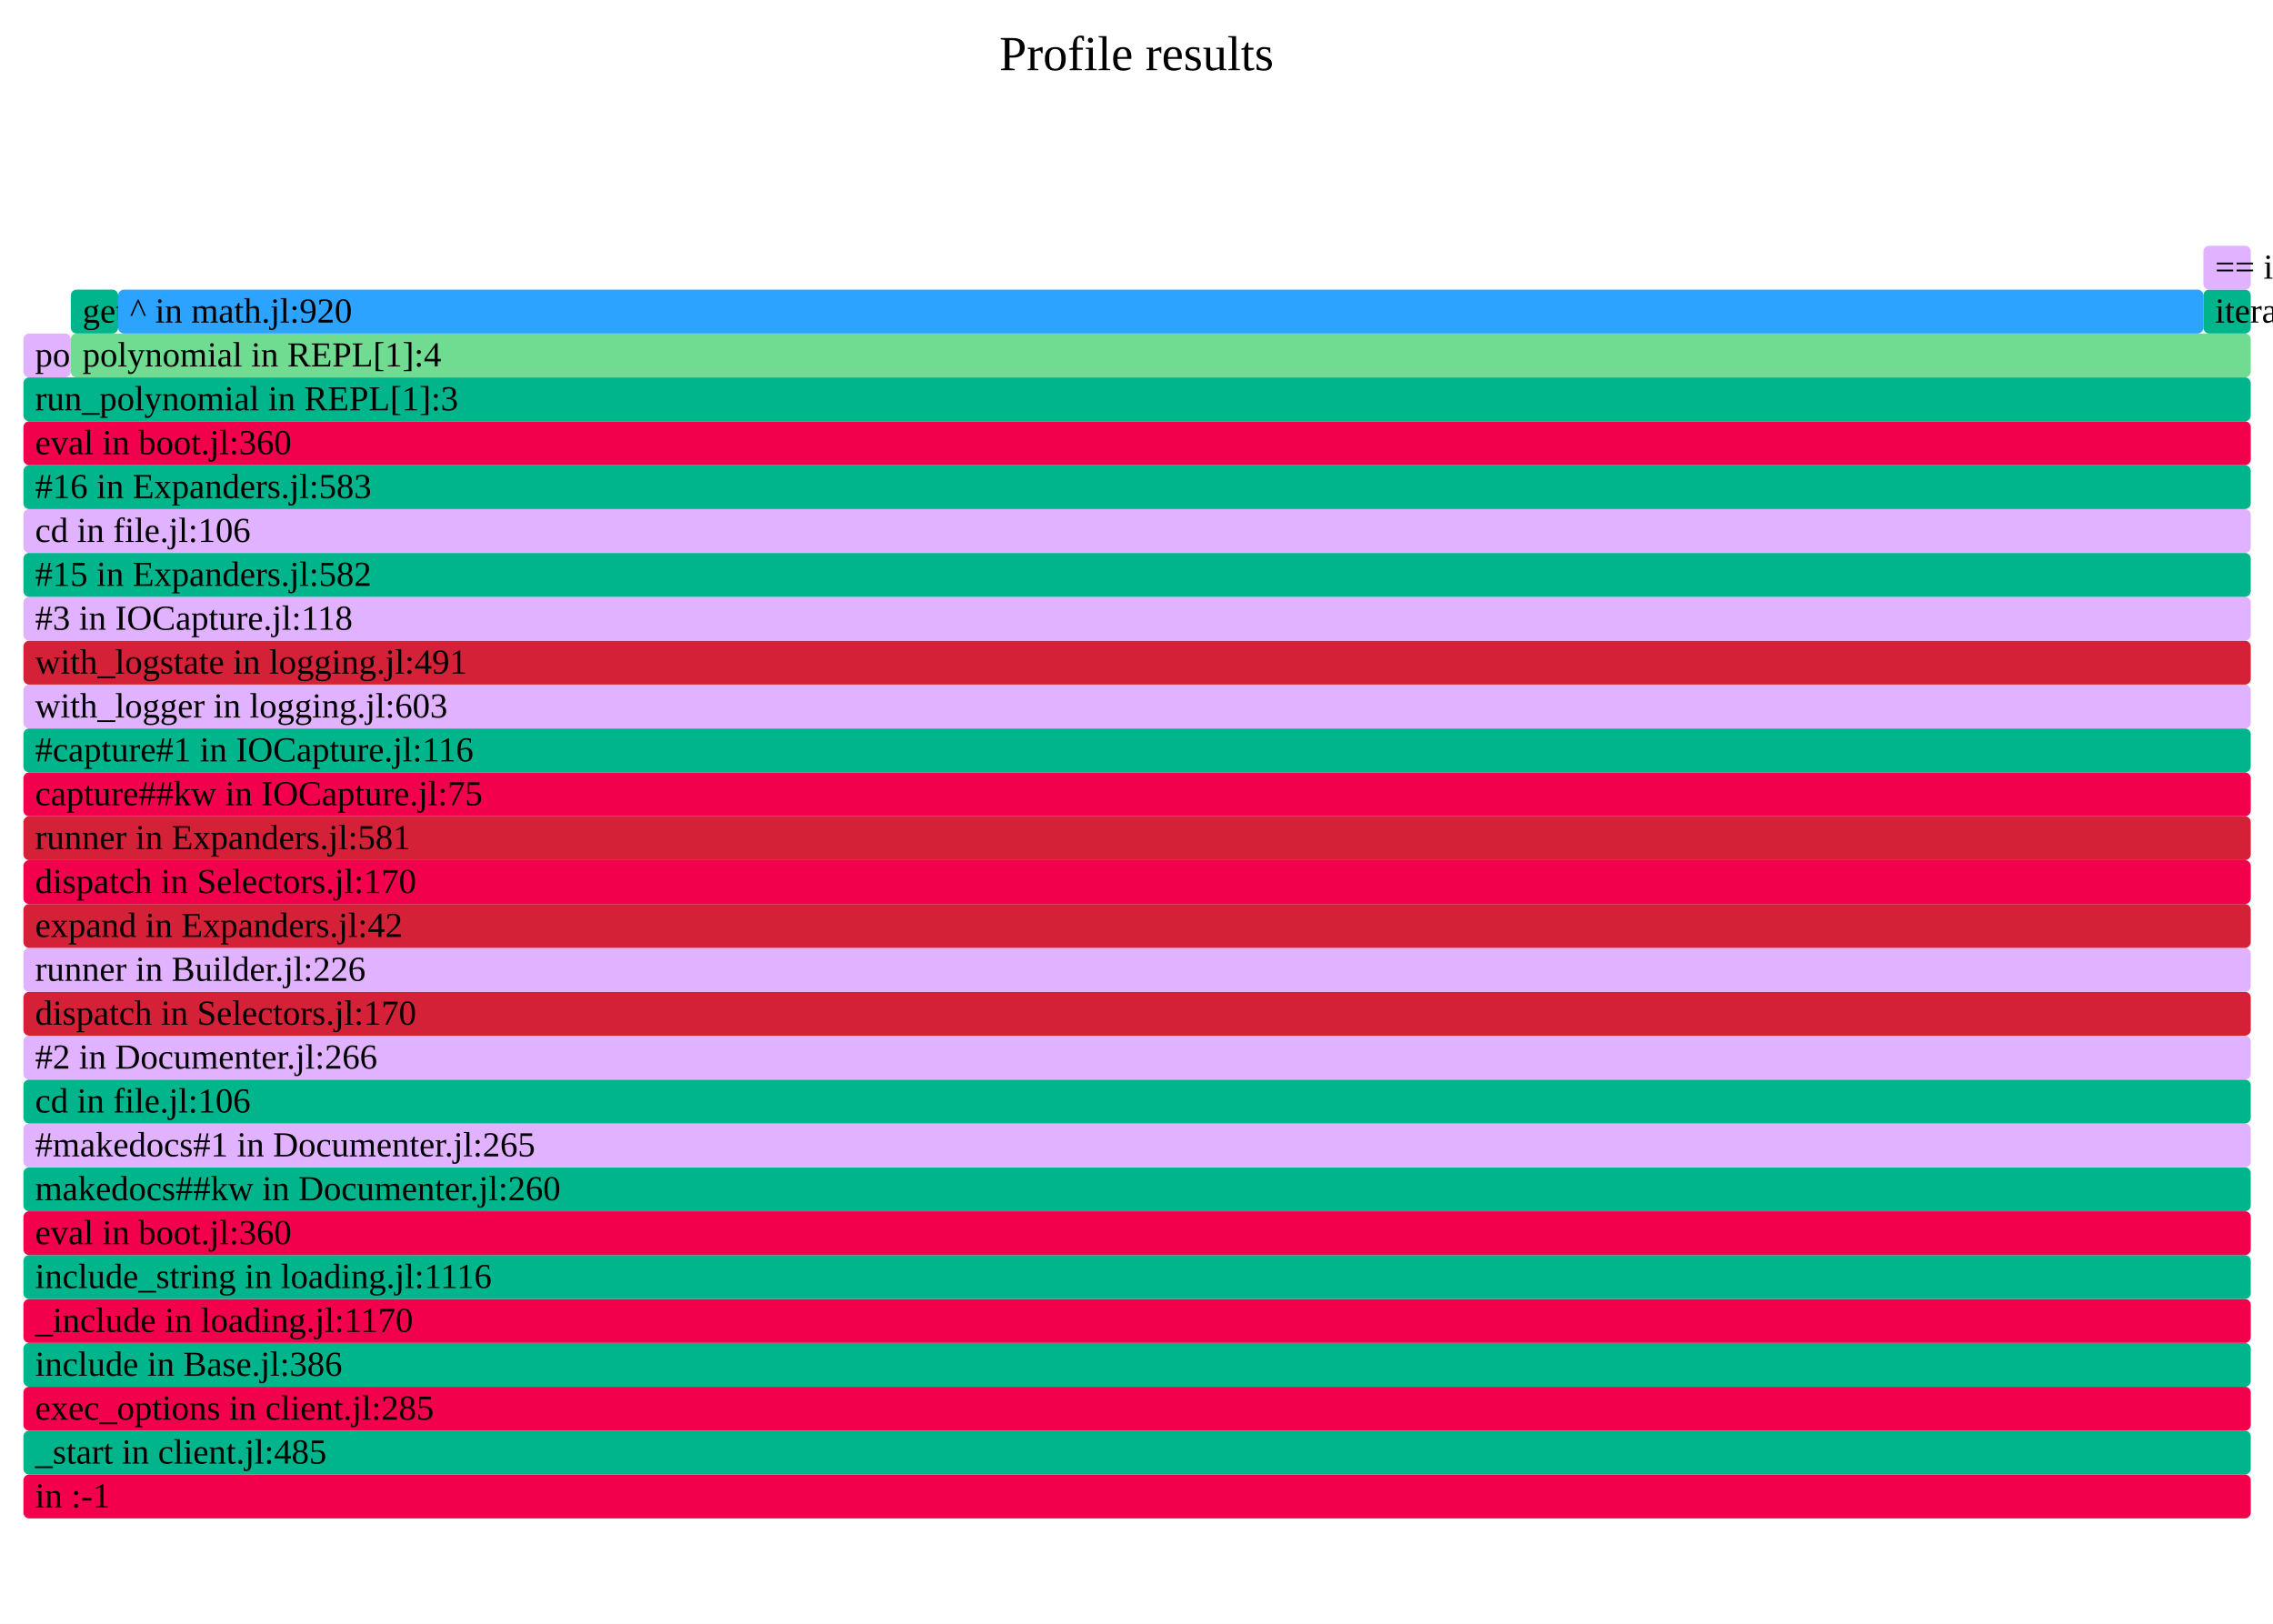
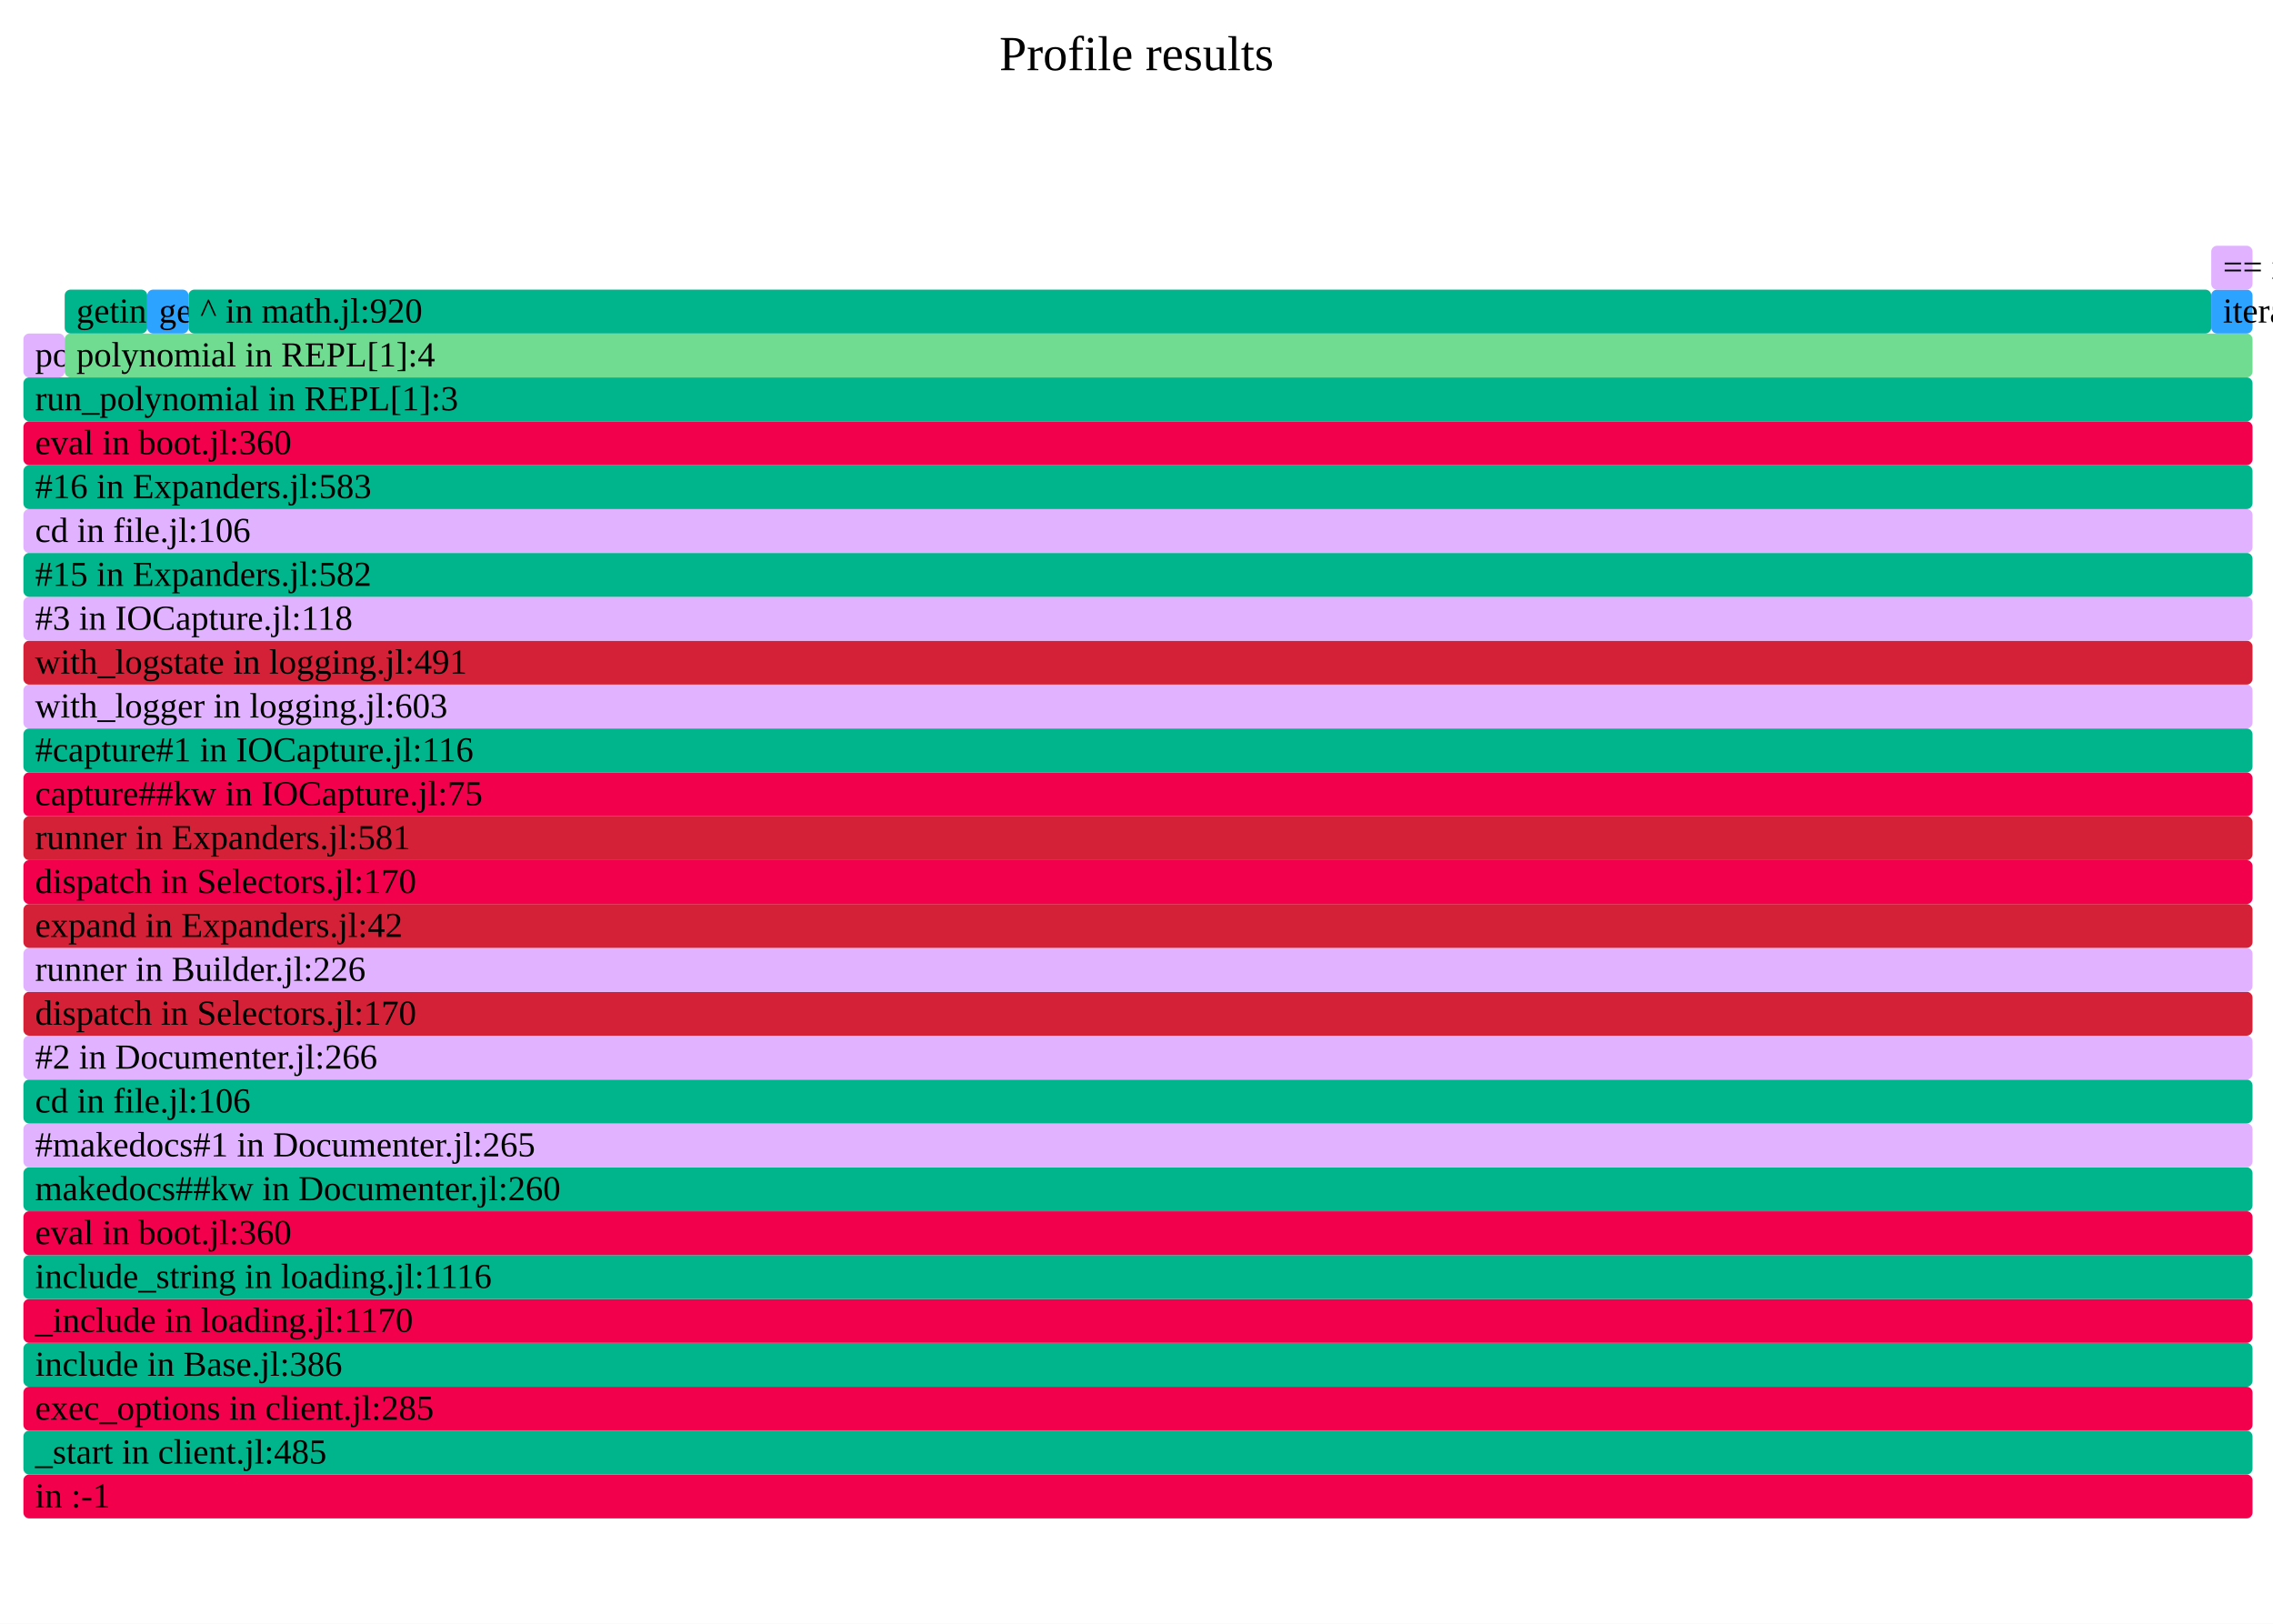
- <svg xmlns="http://www.w3.org/2000/svg" version="1.1" width="777" height="555" viewBox="0 0 777 555" id="fig-6eb3bdb263e34d5e8a62760c5d62ea76">
+ <svg xmlns="http://www.w3.org/2000/svg" version="1.1" width="777" height="555" viewBox="0 0 777 555" id="fig-59872d8a43b542a48b7c57ec0da9c048">
  <defs>
-     <clipPath id="fig-6eb3bdb263e34d5e8a62760c5d62ea76-clip">
+     <clipPath id="fig-59872d8a43b542a48b7c57ec0da9c048-clip">
      <rect x="0" y="0" width="777" height="555" />
    </clipPath>
  </defs>
  <style type="text/css">
-     #fig-6eb3bdb263e34d5e8a62760c5d62ea76 text {
+     #fig-59872d8a43b542a48b7c57ec0da9c048 text {
        pointer-events: none;
        font-family: inherit;
        font-size: 12px;
        fill: #000000;
    }
-     text#fig-6eb3bdb263e34d5e8a62760c5d62ea76-caption {
+     text#fig-59872d8a43b542a48b7c57ec0da9c048-caption {
        font-size: 16.8px;
        fill: #000000;
        text-anchor: middle;
    }
-     #fig-6eb3bdb263e34d5e8a62760c5d62ea76-bg {
+     #fig-59872d8a43b542a48b7c57ec0da9c048-bg {
        fill: #FFFFFF;
    }
-     #fig-6eb3bdb263e34d5e8a62760c5d62ea76-viewport rect, #fig-6eb3bdb263e34d5e8a62760c5d62ea76-viewport path {
+     #fig-59872d8a43b542a48b7c57ec0da9c048-viewport rect, #fig-59872d8a43b542a48b7c57ec0da9c048-viewport path {
        vector-effect: non-scaling-stroke;
        fill-opacity: 1;
    }
-     #fig-6eb3bdb263e34d5e8a62760c5d62ea76-viewport text {
+     #fig-59872d8a43b542a48b7c57ec0da9c048-viewport text {
        stroke: #000000;
        stroke-width: 0;
        stroke-opacity: 0.35;
    }
-     #fig-6eb3bdb263e34d5e8a62760c5d62ea76-viewport rect:hover, #fig-6eb3bdb263e34d5e8a62760c5d62ea76-viewport path:hover {
+     #fig-59872d8a43b542a48b7c57ec0da9c048-viewport rect:hover, #fig-59872d8a43b542a48b7c57ec0da9c048-viewport path:hover {
        fill-opacity: 0.75;
        stroke: #000000;
        stroke-width: 0.5;
    }
-     #fig-6eb3bdb263e34d5e8a62760c5d62ea76-viewport + rect {
+     #fig-59872d8a43b542a48b7c57ec0da9c048-viewport + rect {
        fill: #FFFFFF;
        opacity: 0.8;
    }
-     text#fig-6eb3bdb263e34d5e8a62760c5d62ea76-details{
+     text#fig-59872d8a43b542a48b7c57ec0da9c048-details{
        fill: #000000;
    }
</style>
-   <g id="fig-6eb3bdb263e34d5e8a62760c5d62ea76-frame" clip-path="url(#fig-6eb3bdb263e34d5e8a62760c5d62ea76-clip)">
-     <rect id="fig-6eb3bdb263e34d5e8a62760c5d62ea76-bg" x="0" y="0" width="777" height="555" />
-     <text id="fig-6eb3bdb263e34d5e8a62760c5d62ea76-caption" x="388.5" y="24">Profile results</text>
-     <g id="fig-6eb3bdb263e34d5e8a62760c5d62ea76-viewport" transform="scale(1)">
-       <rect x="8" y="504" width="761.4" height="15" rx="2" fill="#F3004D" data-dinfo="" />
+   <g id="fig-59872d8a43b542a48b7c57ec0da9c048-frame" clip-path="url(#fig-59872d8a43b542a48b7c57ec0da9c048-clip)">
+     <rect id="fig-59872d8a43b542a48b7c57ec0da9c048-bg" x="0" y="0" width="777" height="555" />
+     <text id="fig-59872d8a43b542a48b7c57ec0da9c048-caption" x="388.5" y="24">Profile results</text>
+     <g id="fig-59872d8a43b542a48b7c57ec0da9c048-viewport" transform="scale(1)">
+       <rect x="8" y="504" width="762" height="15" rx="2" fill="#F3004D" data-dinfo="" />
      <text x="8" dx="4" y="515.25"> in :-1</text>
-       <rect x="8" y="489" width="761.4" height="15" rx="2" fill="#00B58B" data-dinfo="./" />
+       <rect x="8" y="489" width="762" height="15" rx="2" fill="#00B58B" data-dinfo="./" />
      <text x="8" dx="4" y="500.25">_start in client.jl:485</text>
-       <rect x="8" y="474" width="761.4" height="15" rx="2" fill="#F3004D" data-dinfo="./" />
+       <rect x="8" y="474" width="762" height="15" rx="2" fill="#F3004D" data-dinfo="./" />
      <text x="8" dx="4" y="485.25">exec_options in client.jl:285</text>
-       <rect x="8" y="459" width="761.4" height="15" rx="2" fill="#00B58B" data-dinfo="./" />
+       <rect x="8" y="459" width="762" height="15" rx="2" fill="#00B58B" data-dinfo="./" />
      <text x="8" dx="4" y="470.25">include in Base.jl:386</text>
-       <rect x="8" y="444" width="761.4" height="15" rx="2" fill="#F3004D" data-dinfo="./" />
+       <rect x="8" y="444" width="762" height="15" rx="2" fill="#F3004D" data-dinfo="./" />
      <text x="8" dx="4" y="455.25">_include in loading.jl:1170</text>
-       <rect x="8" y="429" width="761.4" height="15" rx="2" fill="#00B58B" data-dinfo="./" />
+       <rect x="8" y="429" width="762" height="15" rx="2" fill="#00B58B" data-dinfo="./" />
      <text x="8" dx="4" y="440.25">include_string in loading.jl:1116</text>
-       <rect x="8" y="414" width="761.4" height="15" rx="2" fill="#F3004D" data-dinfo="./" />
+       <rect x="8" y="414" width="762" height="15" rx="2" fill="#F3004D" data-dinfo="./" />
      <text x="8" dx="4" y="425.25">eval in boot.jl:360</text>
-       <rect x="8" y="399" width="761.4" height="15" rx="2" fill="#00B58B" data-dinfo="/home/runner/.julia/packages/Documenter/qdbx6/src/" />
+       <rect x="8" y="399" width="762" height="15" rx="2" fill="#00B58B" data-dinfo="/home/runner/.julia/packages/Documenter/qdbx6/src/" />
      <text x="8" dx="4" y="410.25">makedocs##kw in Documenter.jl:260</text>
-       <rect x="8" y="384" width="761.4" height="15" rx="2" fill="#E1B2FF" data-dinfo="/home/runner/.julia/packages/Documenter/qdbx6/src/" />
+       <rect x="8" y="384" width="762" height="15" rx="2" fill="#E1B2FF" data-dinfo="/home/runner/.julia/packages/Documenter/qdbx6/src/" />
      <text x="8" dx="4" y="395.25">#makedocs#1 in Documenter.jl:265</text>
-       <rect x="8" y="369" width="761.4" height="15" rx="2" fill="#00B58B" data-dinfo="./" />
+       <rect x="8" y="369" width="762" height="15" rx="2" fill="#00B58B" data-dinfo="./" />
      <text x="8" dx="4" y="380.25">cd in file.jl:106</text>
-       <rect x="8" y="354" width="761.4" height="15" rx="2" fill="#E1B2FF" data-dinfo="/home/runner/.julia/packages/Documenter/qdbx6/src/" />
+       <rect x="8" y="354" width="762" height="15" rx="2" fill="#E1B2FF" data-dinfo="/home/runner/.julia/packages/Documenter/qdbx6/src/" />
      <text x="8" dx="4" y="365.25">#2 in Documenter.jl:266</text>
-       <rect x="8" y="339" width="761.4" height="15" rx="2" fill="#D42137" data-dinfo="/home/runner/.julia/packages/Documenter/qdbx6/src/Utilities/" />
+       <rect x="8" y="339" width="762" height="15" rx="2" fill="#D42137" data-dinfo="/home/runner/.julia/packages/Documenter/qdbx6/src/Utilities/" />
      <text x="8" dx="4" y="350.25">dispatch in Selectors.jl:170</text>
-       <rect x="8" y="324" width="761.4" height="15" rx="2" fill="#E1B2FF" data-dinfo="/home/runner/.julia/packages/Documenter/qdbx6/src/" />
+       <rect x="8" y="324" width="762" height="15" rx="2" fill="#E1B2FF" data-dinfo="/home/runner/.julia/packages/Documenter/qdbx6/src/" />
      <text x="8" dx="4" y="335.25">runner in Builder.jl:226</text>
-       <rect x="8" y="309" width="761.4" height="15" rx="2" fill="#D42137" data-dinfo="/home/runner/.julia/packages/Documenter/qdbx6/src/" />
+       <rect x="8" y="309" width="762" height="15" rx="2" fill="#D42137" data-dinfo="/home/runner/.julia/packages/Documenter/qdbx6/src/" />
      <text x="8" dx="4" y="320.25">expand in Expanders.jl:42</text>
-       <rect x="8" y="294" width="761.4" height="15" rx="2" fill="#F3004D" data-dinfo="/home/runner/.julia/packages/Documenter/qdbx6/src/Utilities/" />
+       <rect x="8" y="294" width="762" height="15" rx="2" fill="#F3004D" data-dinfo="/home/runner/.julia/packages/Documenter/qdbx6/src/Utilities/" />
      <text x="8" dx="4" y="305.25">dispatch in Selectors.jl:170</text>
-       <rect x="8" y="279" width="761.4" height="15" rx="2" fill="#D42137" data-dinfo="/home/runner/.julia/packages/Documenter/qdbx6/src/" />
+       <rect x="8" y="279" width="762" height="15" rx="2" fill="#D42137" data-dinfo="/home/runner/.julia/packages/Documenter/qdbx6/src/" />
      <text x="8" dx="4" y="290.25">runner in Expanders.jl:581</text>
-       <rect x="8" y="264" width="761.4" height="15" rx="2" fill="#F3004D" data-dinfo="/home/runner/.julia/packages/IOCapture/sXY71/src/" />
+       <rect x="8" y="264" width="762" height="15" rx="2" fill="#F3004D" data-dinfo="/home/runner/.julia/packages/IOCapture/sXY71/src/" />
      <text x="8" dx="4" y="275.25">capture##kw in IOCapture.jl:75</text>
-       <rect x="8" y="249" width="761.4" height="15" rx="2" fill="#00B58B" data-dinfo="/home/runner/.julia/packages/IOCapture/sXY71/src/" />
+       <rect x="8" y="249" width="762" height="15" rx="2" fill="#00B58B" data-dinfo="/home/runner/.julia/packages/IOCapture/sXY71/src/" />
      <text x="8" dx="4" y="260.25">#capture#1 in IOCapture.jl:116</text>
-       <rect x="8" y="234" width="761.4" height="15" rx="2" fill="#E1B2FF" data-dinfo="./" />
+       <rect x="8" y="234" width="762" height="15" rx="2" fill="#E1B2FF" data-dinfo="./" />
      <text x="8" dx="4" y="245.25">with_logger in logging.jl:603</text>
-       <rect x="8" y="219" width="761.4" height="15" rx="2" fill="#D42137" data-dinfo="./" />
+       <rect x="8" y="219" width="762" height="15" rx="2" fill="#D42137" data-dinfo="./" />
      <text x="8" dx="4" y="230.25">with_logstate in logging.jl:491</text>
-       <rect x="8" y="204" width="761.4" height="15" rx="2" fill="#E1B2FF" data-dinfo="/home/runner/.julia/packages/IOCapture/sXY71/src/" />
+       <rect x="8" y="204" width="762" height="15" rx="2" fill="#E1B2FF" data-dinfo="/home/runner/.julia/packages/IOCapture/sXY71/src/" />
      <text x="8" dx="4" y="215.25">#3 in IOCapture.jl:118</text>
-       <rect x="8" y="189" width="761.4" height="15" rx="2" fill="#00B58B" data-dinfo="/home/runner/.julia/packages/Documenter/qdbx6/src/" />
+       <rect x="8" y="189" width="762" height="15" rx="2" fill="#00B58B" data-dinfo="/home/runner/.julia/packages/Documenter/qdbx6/src/" />
      <text x="8" dx="4" y="200.25">#15 in Expanders.jl:582</text>
-       <rect x="8" y="174" width="761.4" height="15" rx="2" fill="#E1B2FF" data-dinfo="./" />
+       <rect x="8" y="174" width="762" height="15" rx="2" fill="#E1B2FF" data-dinfo="./" />
      <text x="8" dx="4" y="185.25">cd in file.jl:106</text>
-       <rect x="8" y="159" width="761.4" height="15" rx="2" fill="#00B58B" data-dinfo="/home/runner/.julia/packages/Documenter/qdbx6/src/" />
+       <rect x="8" y="159" width="762" height="15" rx="2" fill="#00B58B" data-dinfo="/home/runner/.julia/packages/Documenter/qdbx6/src/" />
      <text x="8" dx="4" y="170.25">#16 in Expanders.jl:583</text>
-       <rect x="8" y="144" width="761.4" height="15" rx="2" fill="#F3004D" data-dinfo="./" />
+       <rect x="8" y="144" width="762" height="15" rx="2" fill="#F3004D" data-dinfo="./" />
      <text x="8" dx="4" y="155.25">eval in boot.jl:360</text>
-       <rect x="8" y="129" width="761.4" height="15" rx="2" fill="#00B58B" data-dinfo="./" />
+       <rect x="8" y="129" width="762" height="15" rx="2" fill="#00B58B" data-dinfo="./" />
      <text x="8" dx="4" y="140.25">run_polynomial in REPL[1]:3</text>
-       <rect x="8" y="114" width="16.2" height="15" rx="2" fill="#E1B2FF" data-dinfo="./" />
+       <rect x="8" y="114" width="14.11" height="15" rx="2" fill="#E1B2FF" data-dinfo="./" />
      <text x="8" dx="4" y="125.25">polynomial in REPL[1]:1</text>
-       <rect x="24.2" y="114" width="745.2" height="15" rx="2" fill="#6FDC91" data-dinfo="./" />
-       <text x="24.2" dx="4" y="125.25">polynomial in REPL[1]:4</text>
-       <rect x="24.2" y="99" width="16.2" height="15" rx="2" fill="#00B58B" data-dinfo="./" />
-       <text x="24.2" dx="4" y="110.25">getindex in array.jl:805</text>
-       <rect x="40.4" y="99" width="712.8" height="15" rx="2" fill="#2CA3FF" data-dinfo="./" />
-       <text x="40.4" dx="4" y="110.25">^ in math.jl:920</text>
-       <rect x="753.2" y="99" width="16.2" height="15" rx="2" fill="#00B58B" data-dinfo="./" />
-       <text x="753.2" dx="4" y="110.25">iterate in range.jl:674</text>
-       <rect x="753.2" y="84" width="16.2" height="15" rx="2" fill="#E1B2FF" data-dinfo="./" />
-       <text x="753.2" dx="4" y="95.25">== in promotion.jl:410</text>
+       <rect x="22.11" y="114" width="747.89" height="15" rx="2" fill="#6FDC91" data-dinfo="./" />
+       <text x="22.11" dx="4" y="125.25">polynomial in REPL[1]:4</text>
+       <rect x="22.11" y="99" width="28.22" height="15" rx="2" fill="#00B58B" data-dinfo="./" />
+       <text x="22.11" dx="4" y="110.25">getindex in REPL[1]:0</text>
+       <rect x="50.33" y="99" width="14.11" height="15" rx="2" fill="#2CA3FF" data-dinfo="./" />
+       <text x="50.33" dx="4" y="110.25">getindex in array.jl:805</text>
+       <rect x="64.44" y="99" width="691.45" height="15" rx="2" fill="#00B58B" data-dinfo="./" />
+       <text x="64.44" dx="4" y="110.25">^ in math.jl:920</text>
+       <rect x="755.89" y="99" width="14.11" height="15" rx="2" fill="#2CA3FF" data-dinfo="./" />
+       <text x="755.89" dx="4" y="110.25">iterate in range.jl:674</text>
+       <rect x="755.89" y="84" width="14.11" height="15" rx="2" fill="#E1B2FF" data-dinfo="./" />
+       <text x="755.89" dx="4" y="95.25">== in promotion.jl:410</text>
    </g>
  </g>
</svg>
